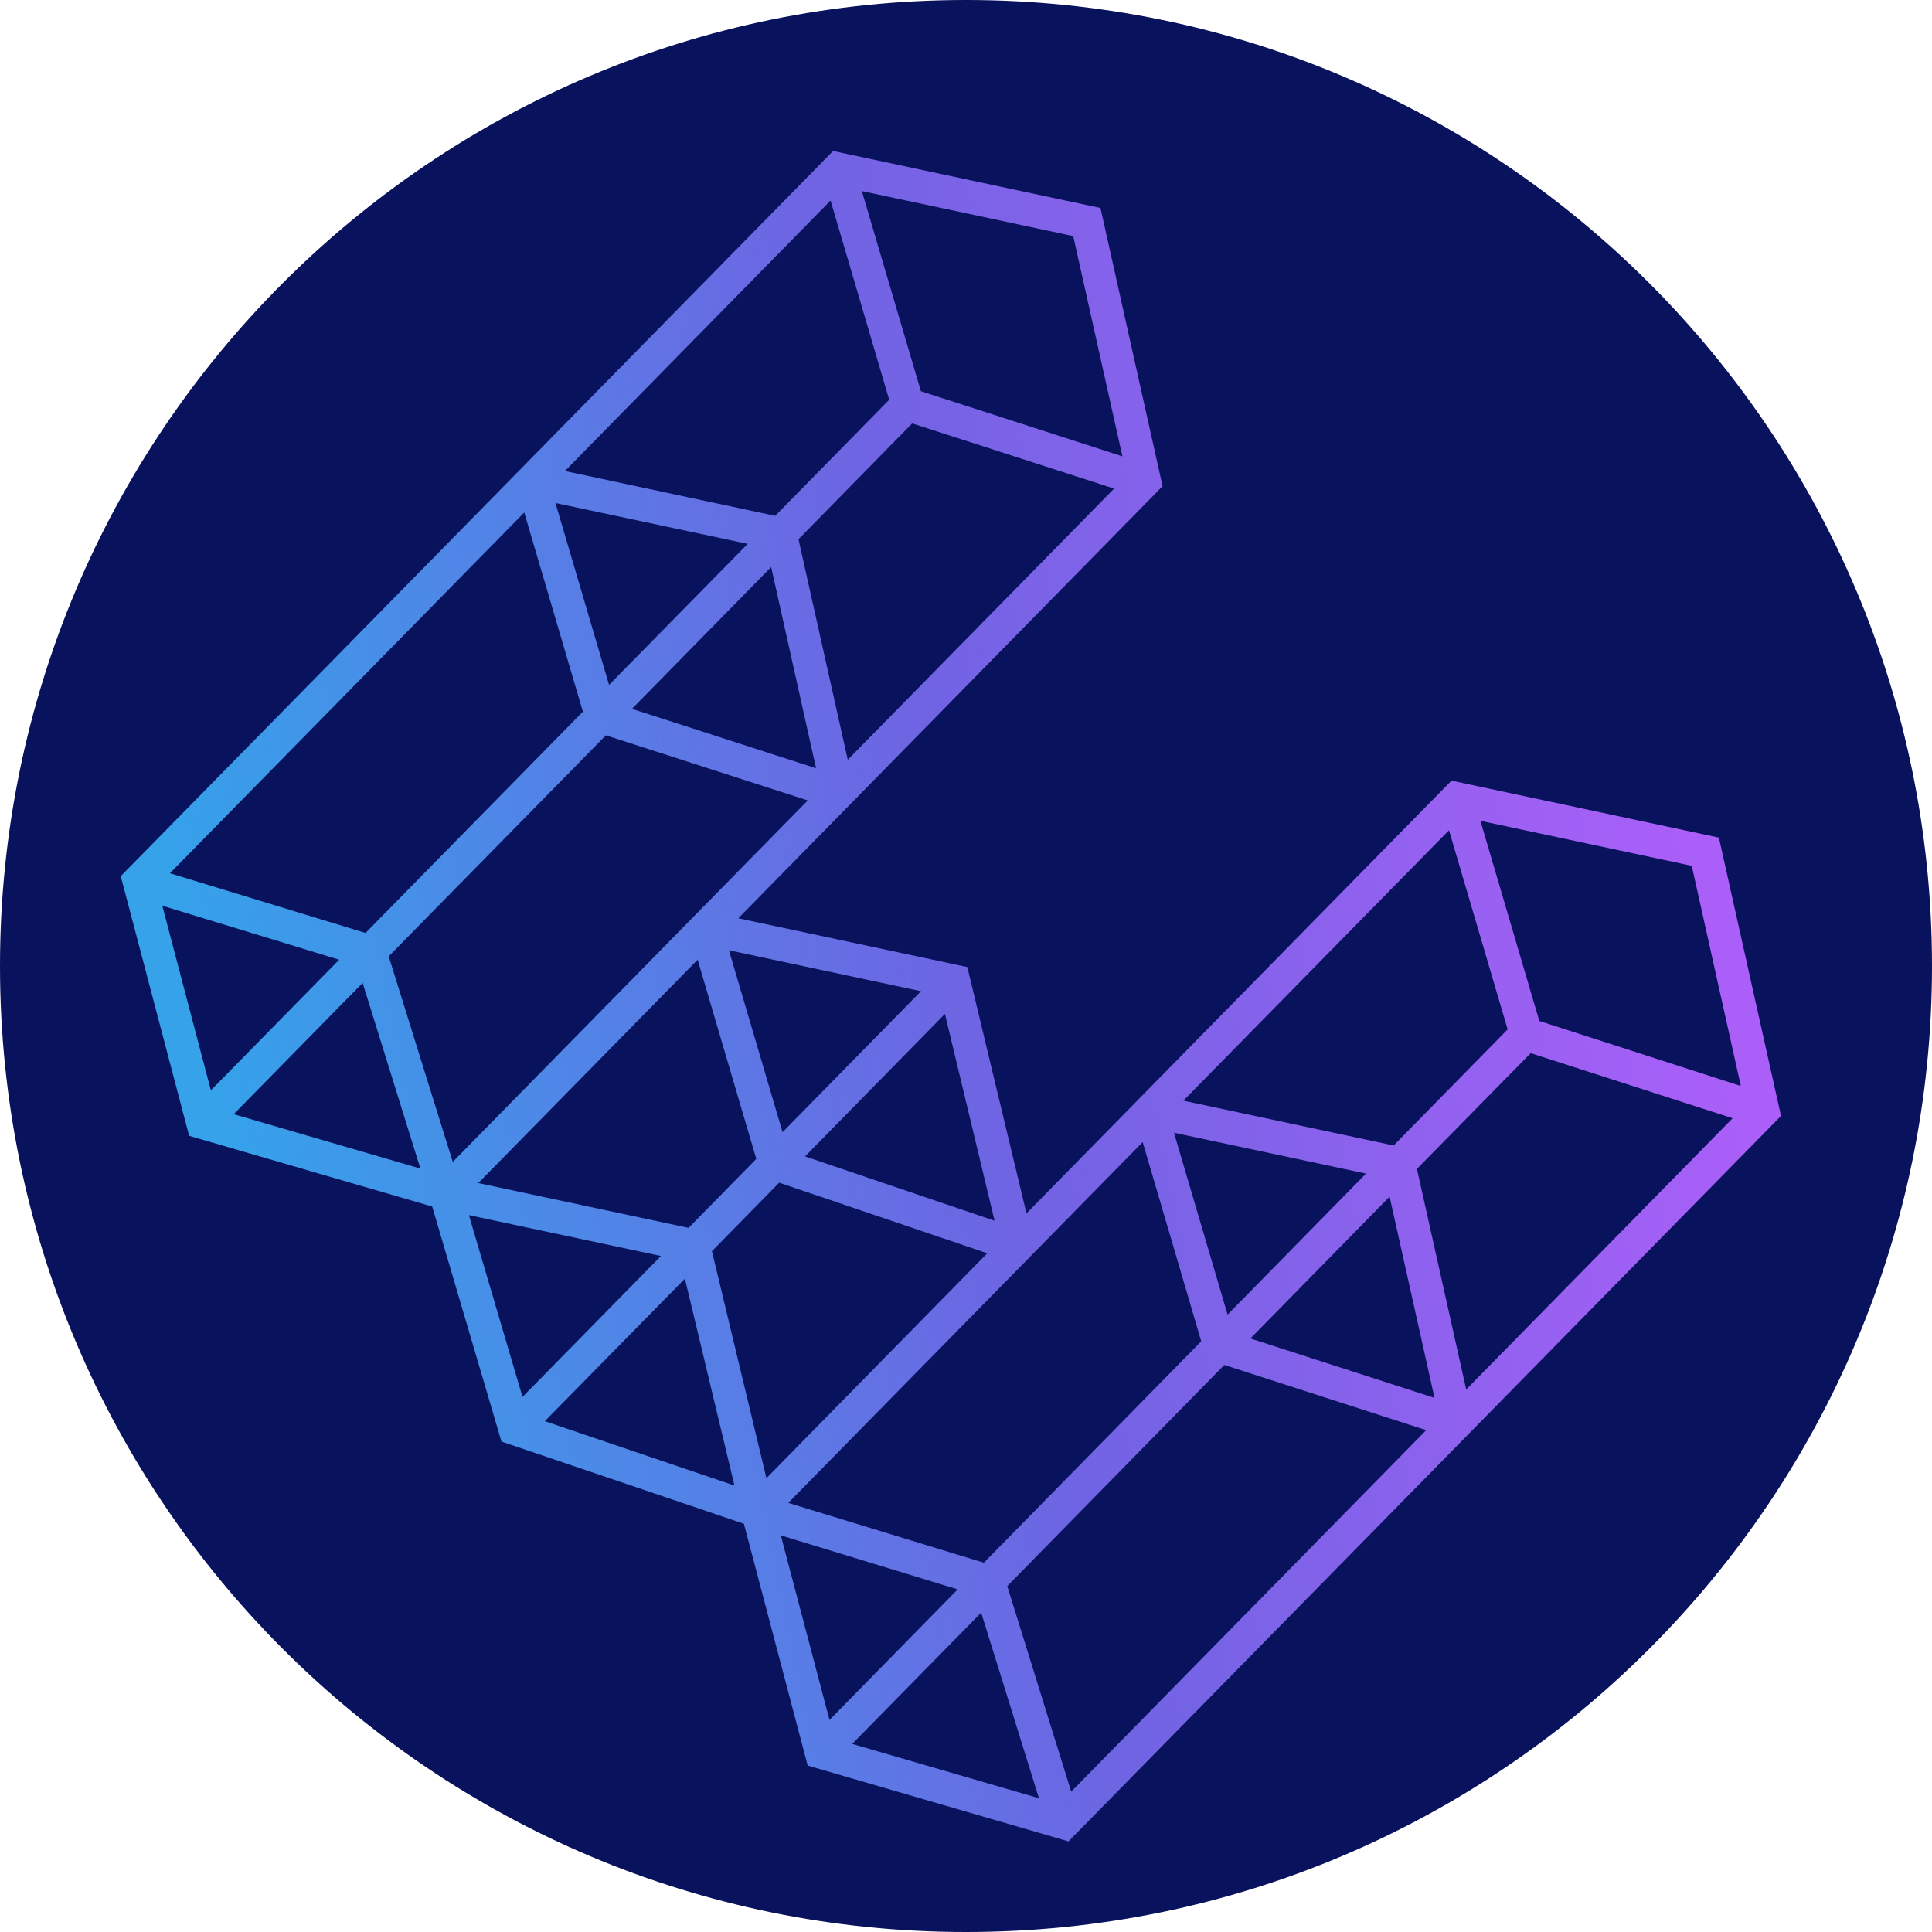
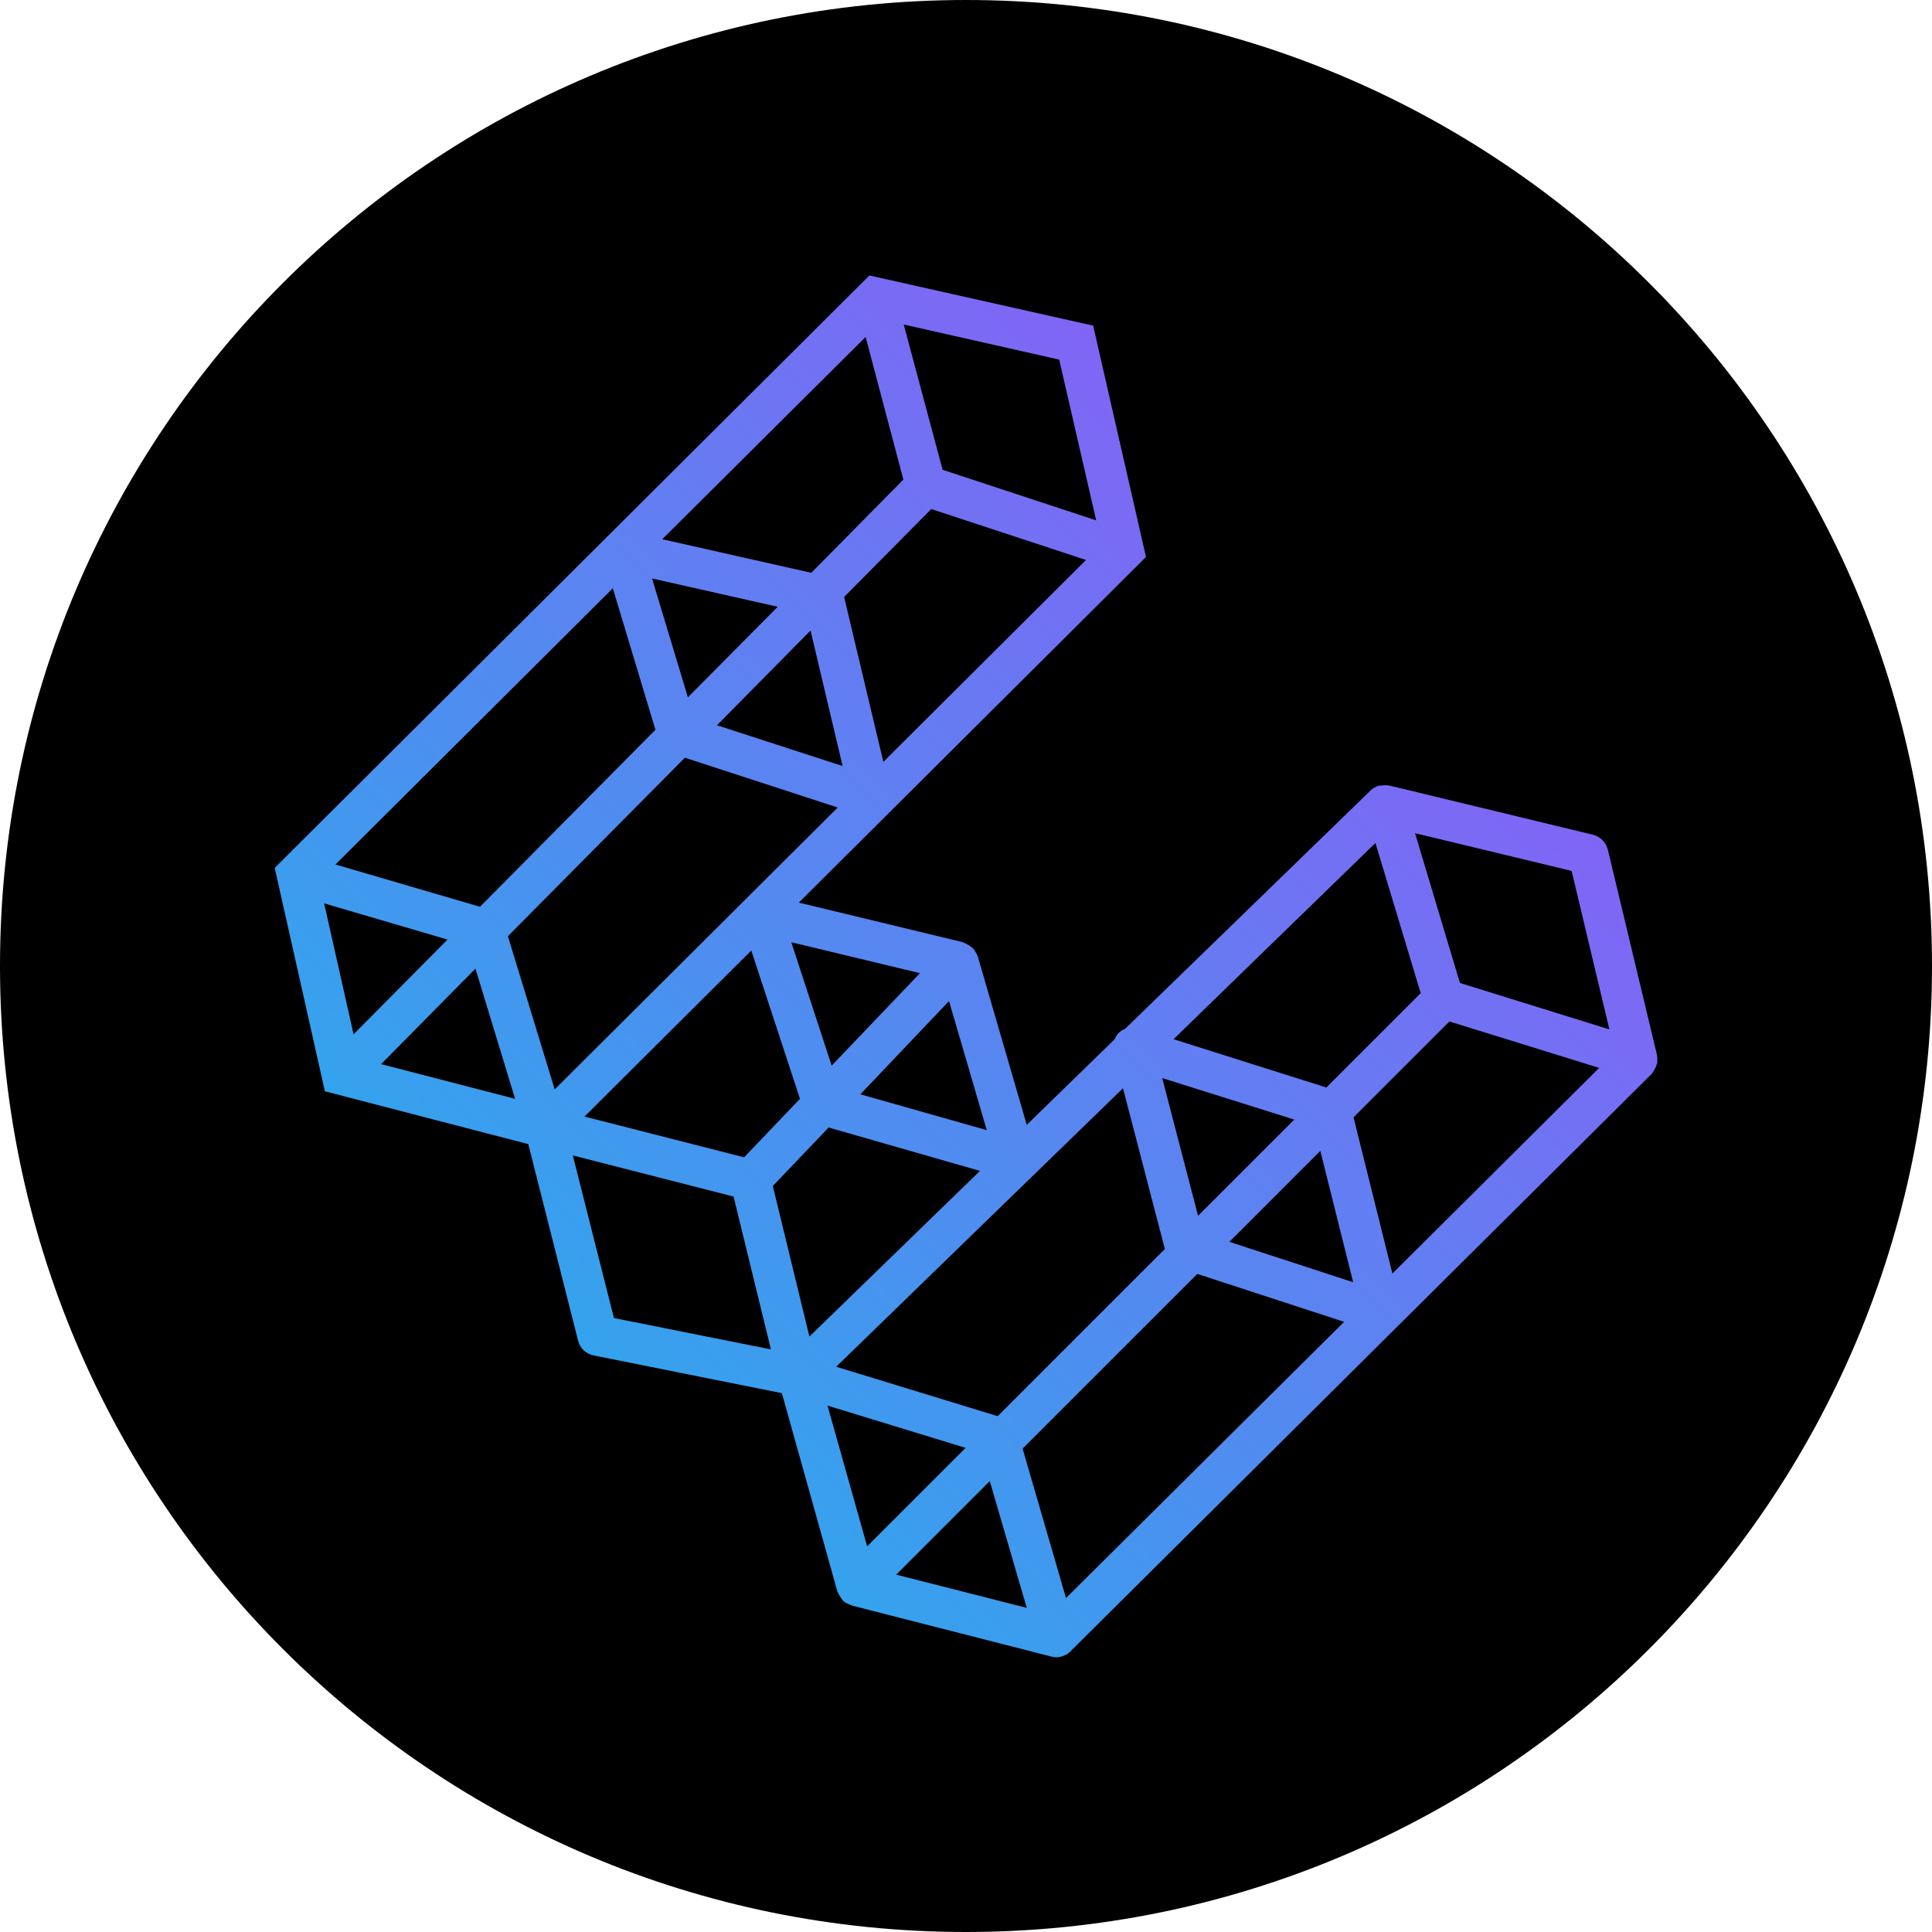
- <svg xmlns="http://www.w3.org/2000/svg" fill="none" viewBox="0 0 20 20">
-   <circle cx="10" cy="10" r="10" fill="#09125d" />
-   <path fill="url(#ether-fi_svg__a)" fill-rule="evenodd" d="m11.392 2.153.643 2.88-4.392 4.473 2.371.505.612 2.55 4.4-4.48 2.768.59.643 2.881-7.376 7.51-2.7-.785-.66-2.503-2.51-.851-.717-2.433-2.516-.732L1.25 9.07l7.374-7.507zM4.854 12.579l.555 1.882 1.433-1.459zm2.236.658-1.45 1.475 1.963.666zm.993 2.657.504 1.911 1.327-1.352zm2.074.8-1.335 1.359 1.933.562zm.932 1.853-.662-2.128 2.247-2.289 2.09.675zm4.089-4.163-.51-2.284 1.178-1.198 2.09.674zm2.843-3.142-2.086-.673-.61-2.072 2.188.466zM15 8.595l.607 2.061-1.18 1.202-2.177-.464zm-3.171 3.228L8.16 15.558l2.025.619 2.25-2.292zm1.115 2.033 1.906.615-.465-2.083zm1.197-1.707-1.433 1.46-.555-1.883zm-6.207 3.153 2.286-2.328-2.154-.731-.696.709zm.4-3.331 1.962.666-.514-2.141zm1.2-1.71L8.101 11.72l-.555-1.883zm-2.312-.326.607 2.062-.701.714-2.177-.464zm-2.535 2.093 3.675-3.742-2.09-.674L4.024 9.9zm-.903-2.37L1.759 9.04l3.668-3.735.607 2.062zm2.758-2.32 1.906.615-.465-2.083zm1.724-1.756.51 2.283 2.757-2.807-2.09-.675zM9.533 4.05l2.086.674-.509-2.28-2.188-.466zm-.935-1.974.607 2.062-1.18 1.202-2.177-.464zM5.75 5.207l.555 1.883L7.74 5.63zM1.68 9.376l1.831.559-1.328 1.352zm.739 2.158 1.335-1.359.598 1.922z" clip-rule="evenodd" />
-   <defs>
-     <linearGradient id="ether-fi_svg__a" x1="17.534" x2="2.315" y1="8.695" y2="11.755" gradientUnits="userSpaceOnUse">
-       <stop stop-color="#aa5ff8" />
-       <stop offset=".494" stop-color="#6f64e3" />
-       <stop offset="1" stop-color="#35a2ea" />
-     </linearGradient>
-   </defs>
+ <svg xmlns="http://www.w3.org/2000/svg" viewBox="0 0 512 512">
+   <circle cx="256" cy="256" r="256" />
+   <linearGradient id="ether-fi_svg__a" x1="154.67" x2="357.89" y1="151.981" y2="355.202" gradientTransform="matrix(1 0 0 -1 0 509.751)" gradientUnits="userSpaceOnUse">
+     <stop offset="0" stop-color="#34a3ed" />
+     <stop offset=".999" stop-color="#8165f5" />
+   </linearGradient>
+   <path fill="url(#ether-fi_svg__a)" d="M439 282.3q0-.15 0 0c0-.2 0-.3.1-.3.1-.3.1-.6.1-1v-.4c0-.3 0-.6-.1-.9v-.2l-13-54.3c-.5-2-2-3.5-4-4l-53.8-13h-.3c-.3-.1-.5-.1-.8-.1h-.4c-.3 0-.6.1-1 .1h-.4c-.4.1-.7.3-1.1.5-.1 0-.1.1-.2.1-.3.2-.6.4-.8.6l-.1.1-65.1 63.2c-.6.2-1.2.6-1.6 1-.5.5-.9 1.1-1.1 1.7l-23.3 22.7-13-44.7c0-.1-.1-.3-.2-.4-.1-.2-.1-.3-.2-.4-.3-.6-.6-1.1-1.1-1.5s-1-.7-1.6-1c-.1-.1-.3-.1-.4-.2-.1 0-.3-.1-.4-.2l-43.5-10.5 92-91.6-14-61.3L230.4 73 72.8 230l13.3 59.2 53.9 14 13.2 52.1c.5 2 2.1 3.5 4.1 3.9l49.9 10 14.7 52.5c0 .1.1.2.2.4.1.1.1.3.2.4.3.5.6 1.1 1 1.5v.1c.4.4 1 .8 1.6 1 .2.1.3.1.5.2.1.1.3.1.4.2l52.8 13.5c.4.1.9.2 1.3.2.5 0 .9-.1 1.3-.2h.2c.1 0 .2-.1.2-.1.2-.1.4-.1.5-.2.2-.1.3-.2.5-.2.1-.1.3-.2.4-.3s.3-.2.4-.3l.2-.2 153.9-152.9.1-.1c.2-.2.4-.5.6-.8 0-.1.1-.1.1-.2.4-.7.6-1.1.7-1.4m-70 55.2-10.3-41.4 25.4-25.4 39.7 12.3zm-86.5 86L271 383.9l46.3-46.3 38.9 12.7zm-63.2-51 36.6 11.2-26.1 26.1zm78.3-84.1 11.1 42.6-44.3 44.3-42.8-13.1zm66.9-65 12 39.8-25 25-40.5-12.8zm-5.9 116.4-32.8-10.7 24.1-24.1zm-41.1-17.6-9.5-36.5 35 11zm-55.2 70.3 9.8 33.6-34.6-8.8zm164.2-119.7-39.6-12.3-11.9-39.7 41.5 10zm-212 81.4-9.7-39.9 14.8-15.5 40.1 11.5zm5.9-71.8-10.7-32.7 34.1 8.2zm7.6 7.6 23.5-24.7 10 34.2zm-16 1.2-14.8 15.5-42.3-10.8 44.2-44zm-49.6-135.3 11.3 37.5-46.5 46.9-38.3-11.2zm77-28.8L215 151.8l-39.5-8.9 53.9-53.6zm-5.3 74.8-10.4-43.7 23.1-23.3 41 13.5zm-51.8-17.1-9.5-31.5 33.3 7.5zm32.5-17.7 8.5 35.9-33.3-10.8zM126 256.7l10.5 34.5L101 282zm8.6-8.6 46.9-47.3L222 214l-75 74.7zm155.9-110.2-40.7-13.4L239.5 86l41.2 9.3zM85.9 239.4l32.7 9.6-24.9 25.1zm76.8 109.9-10.9-43.1 42.6 10.9 9.9 40.5z" />
</svg>
